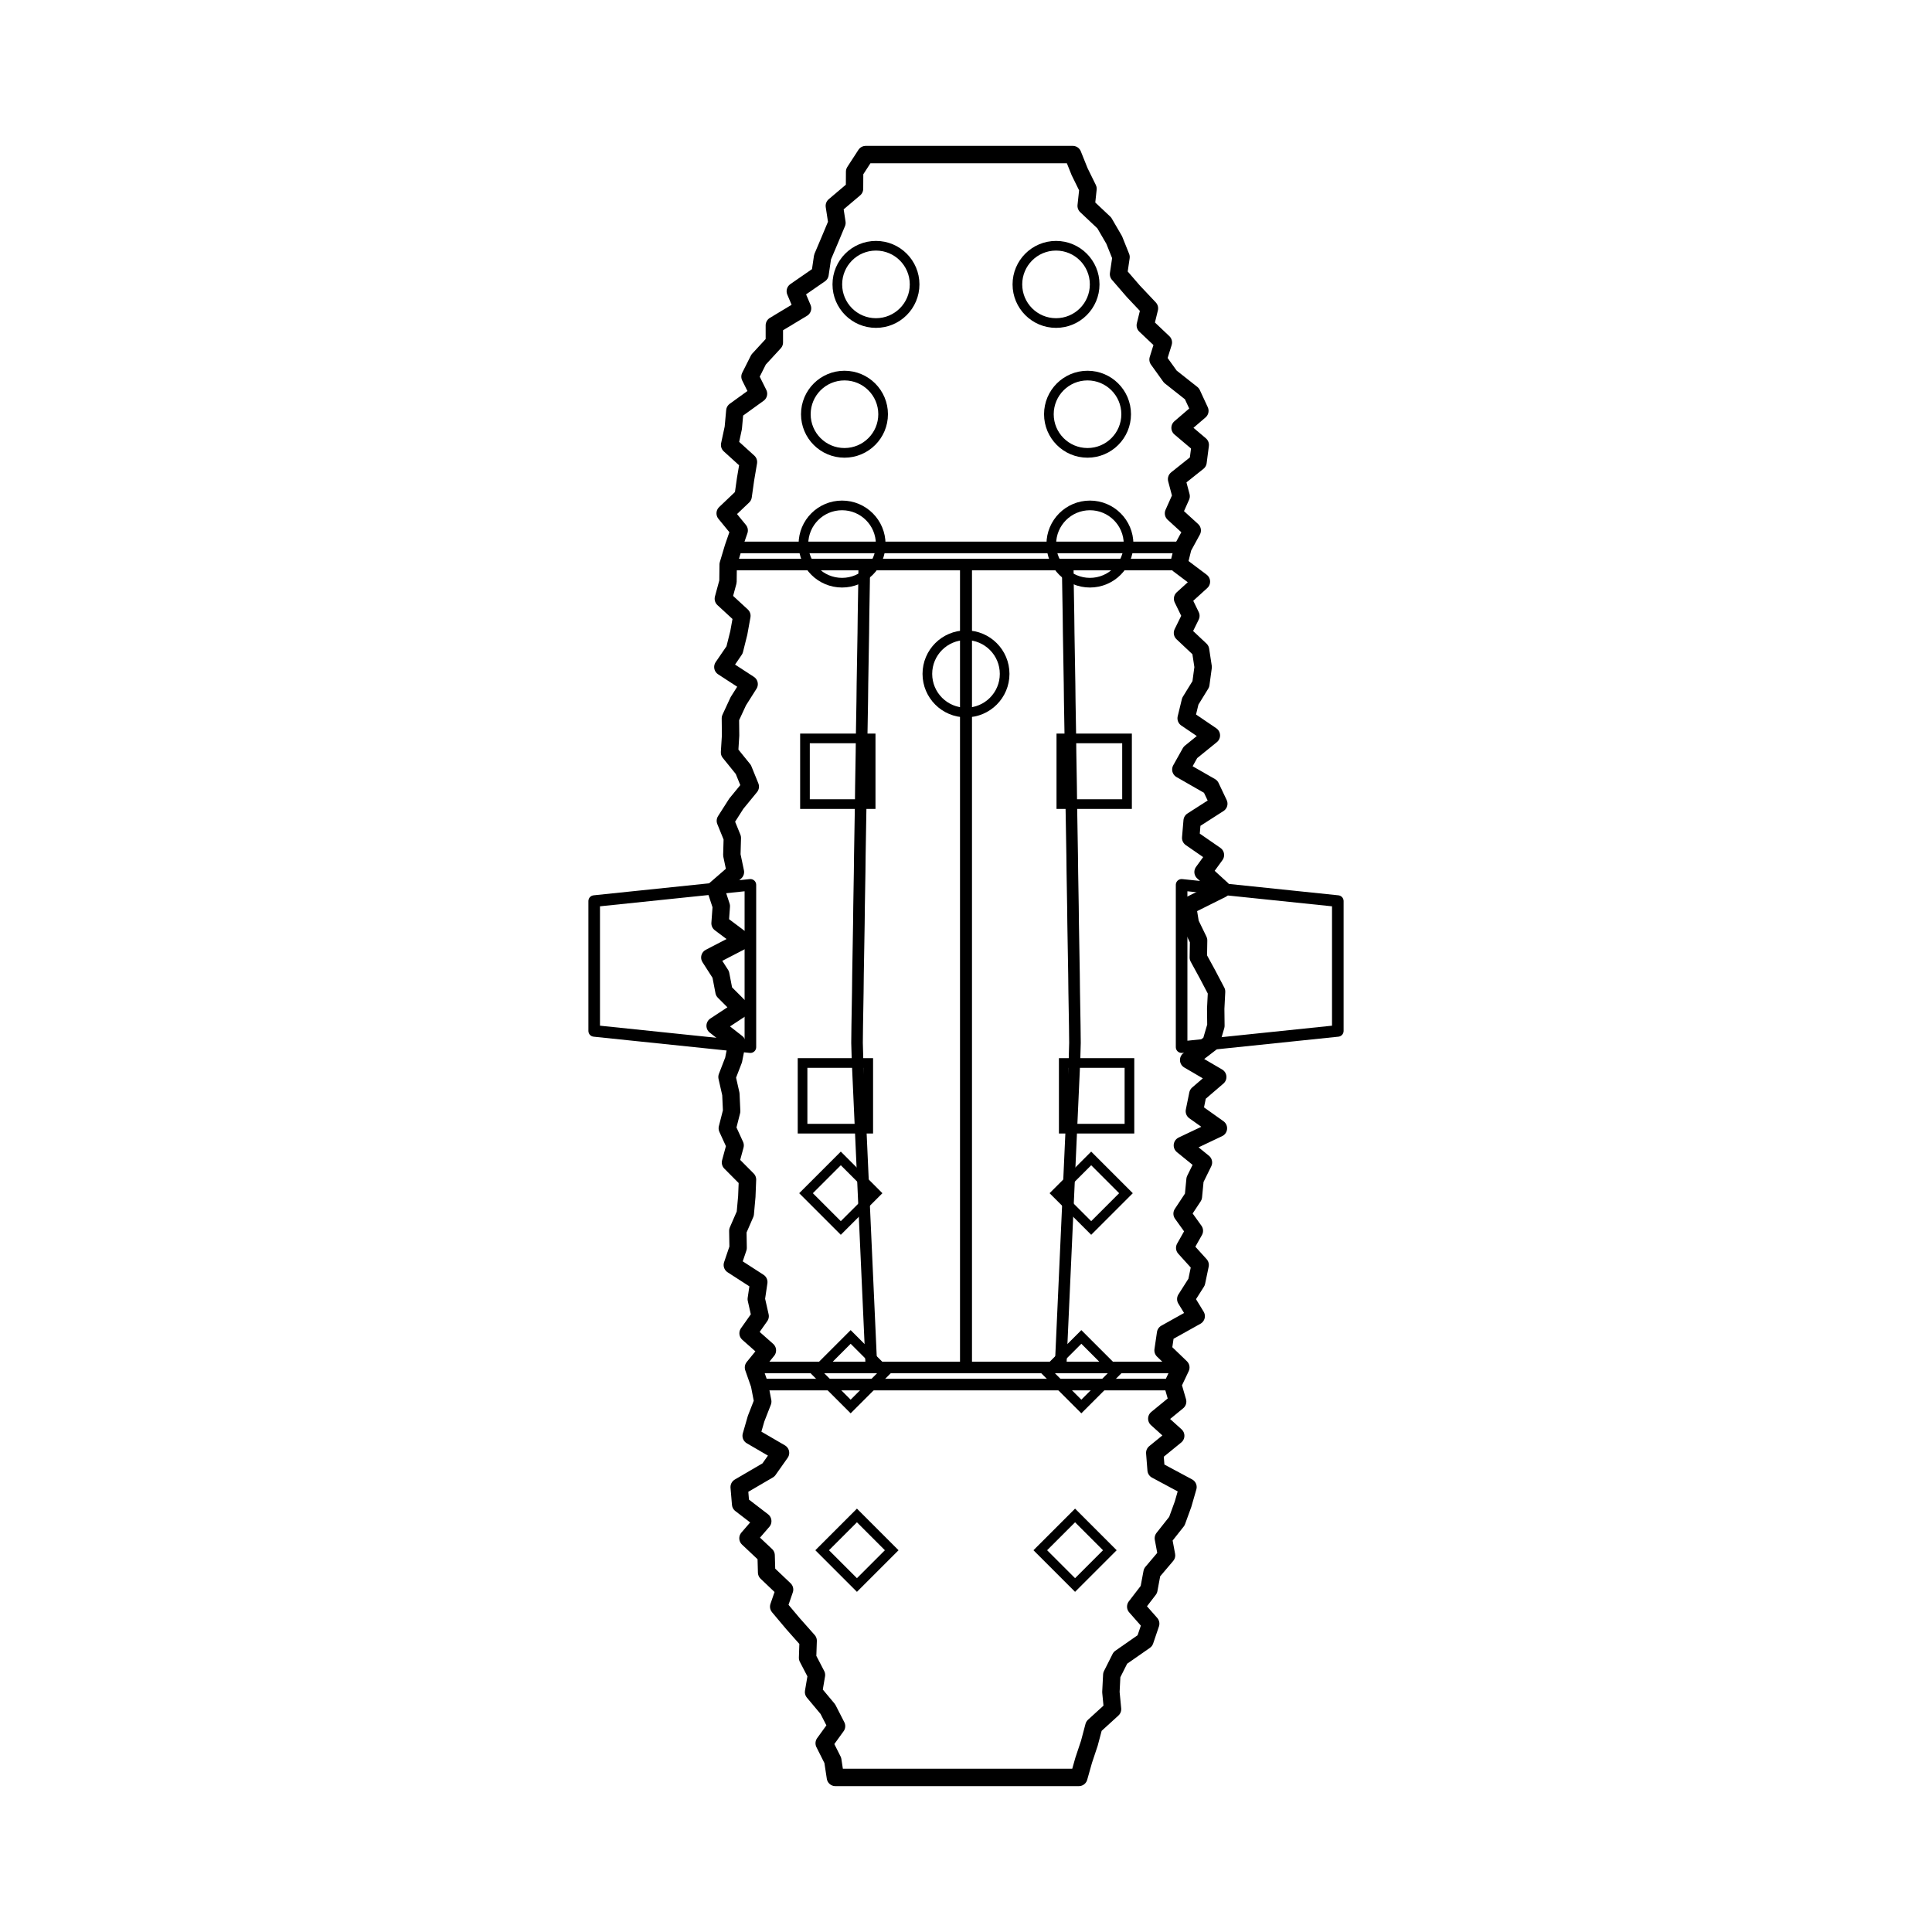
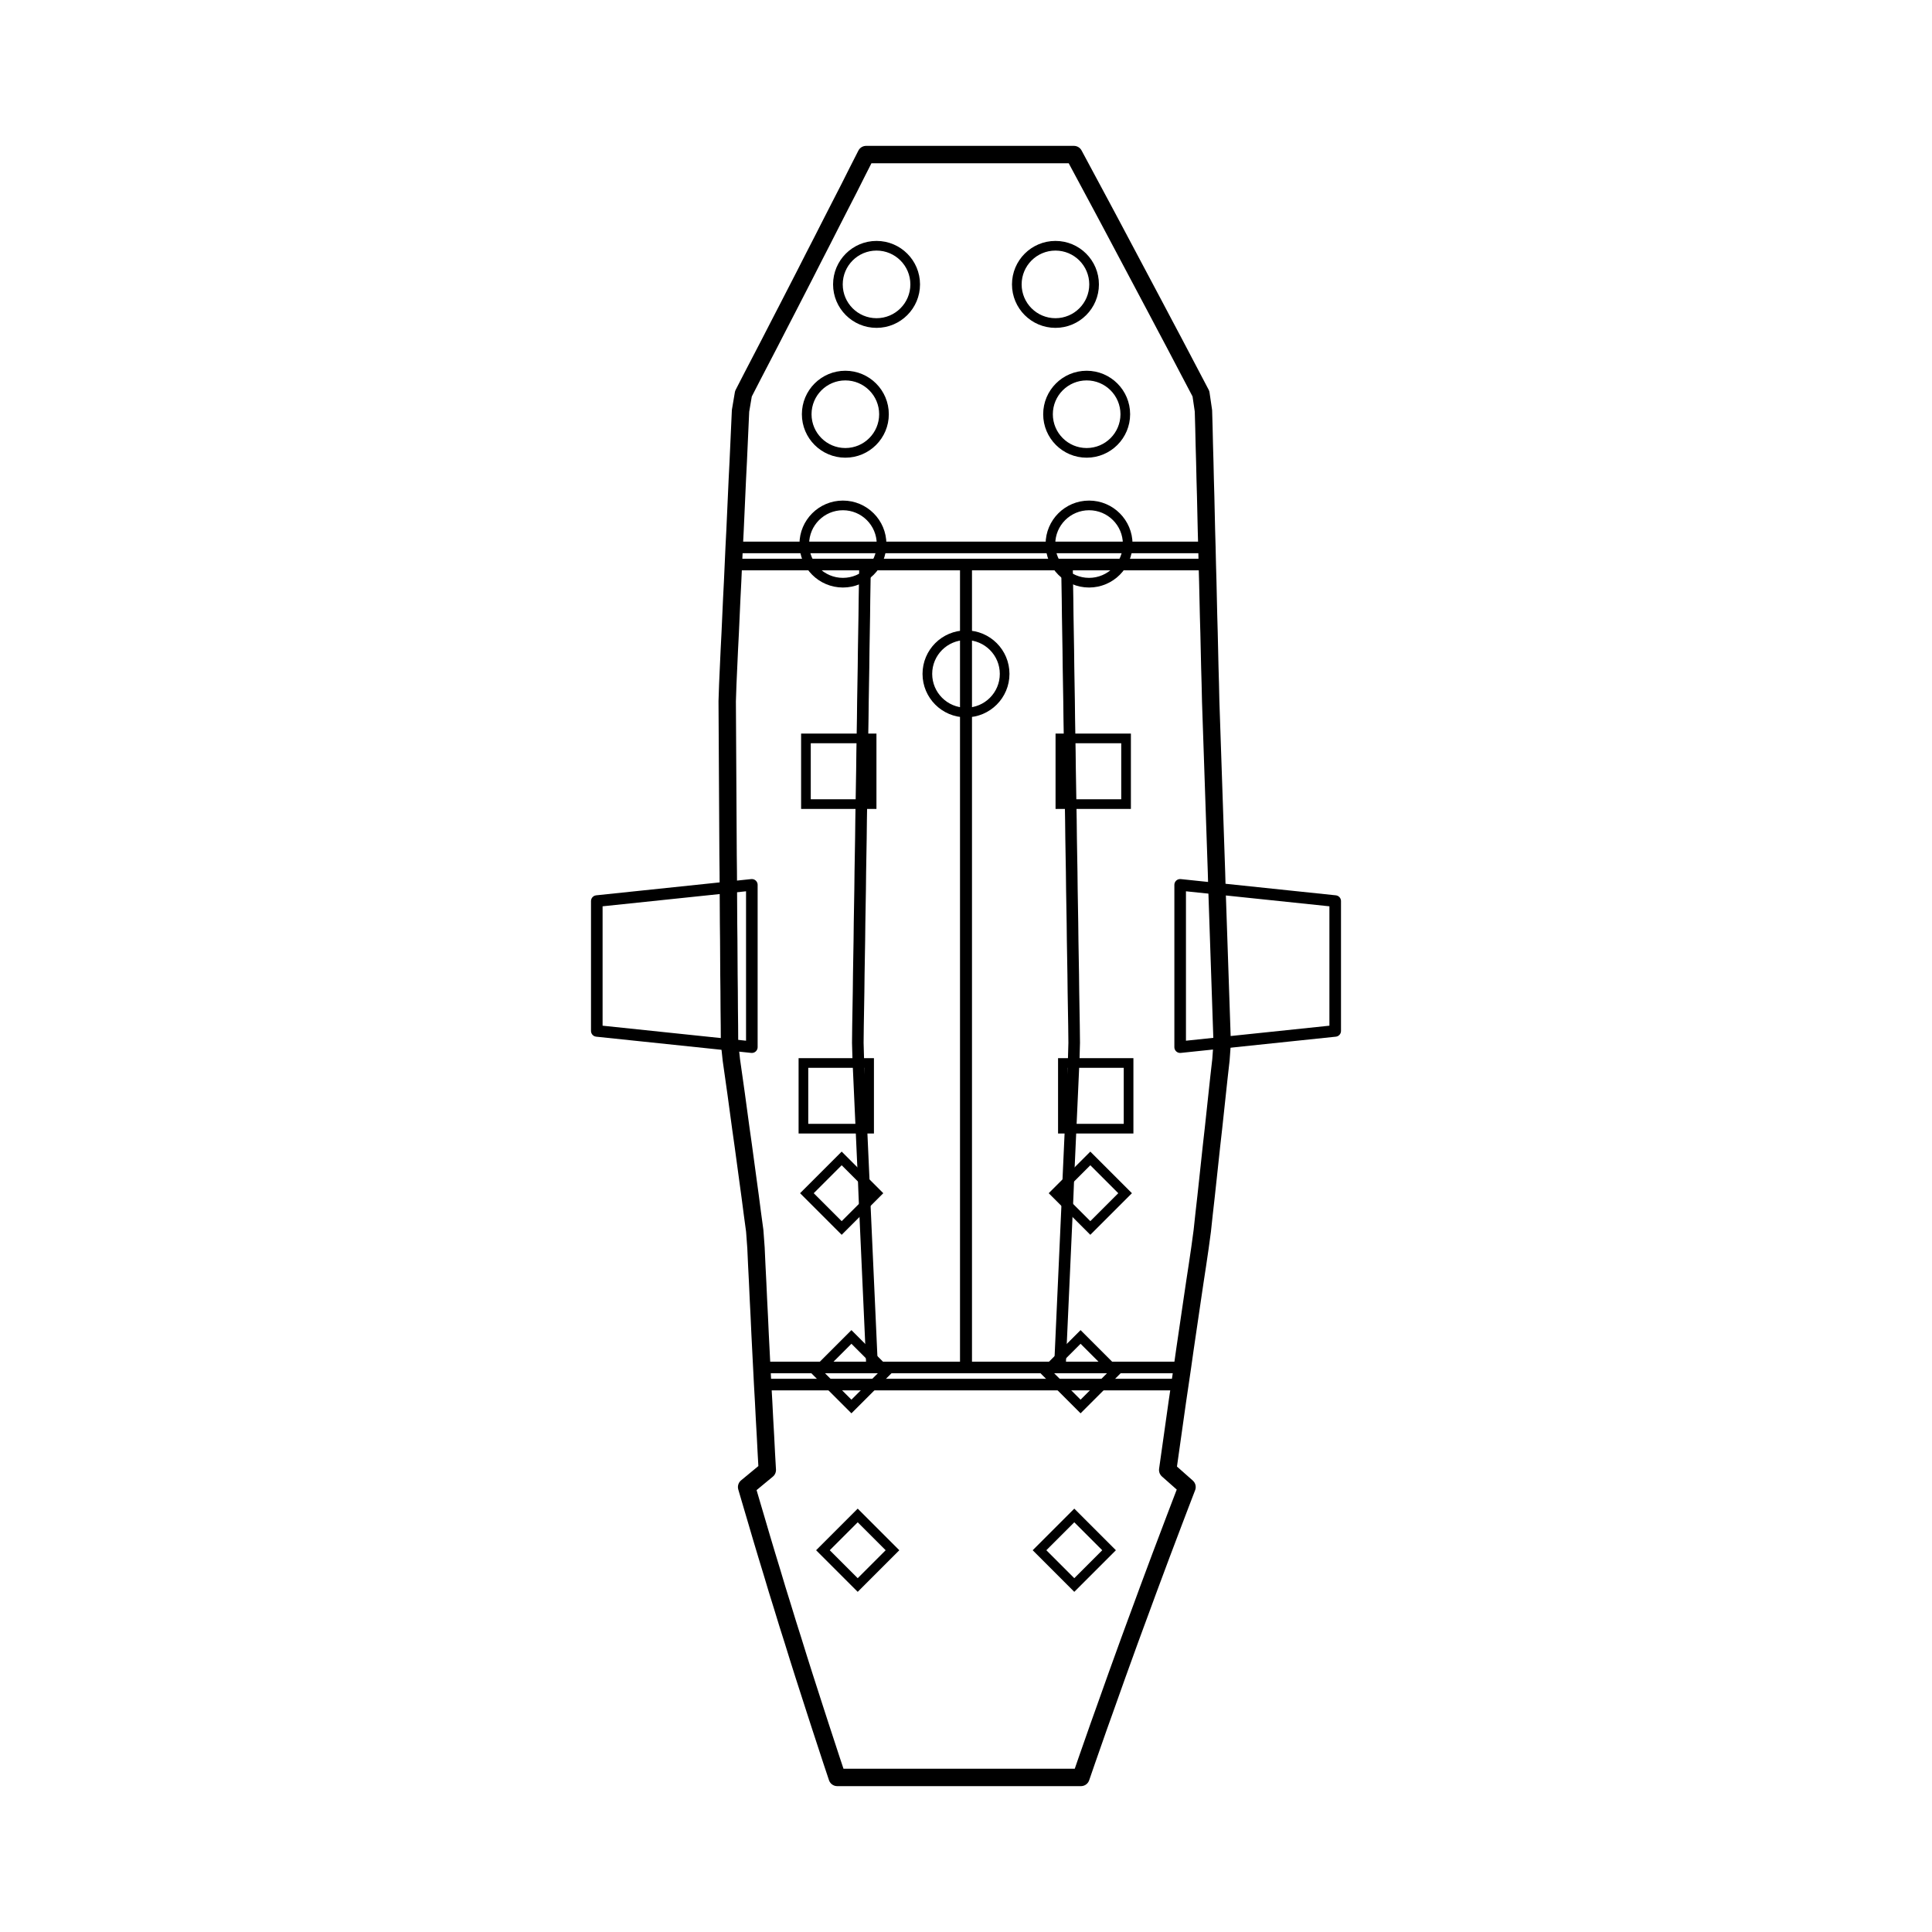
<svg xmlns="http://www.w3.org/2000/svg" class="ship-glyph" viewBox="0 0 200 200" role="img">
  <g id="hull" fill="none" stroke="currentColor" stroke-width="1.2" stroke-linejoin="round">
-     <path id="region-bow" class="glyph-region" d="M111.05 16.00 L111.76 17.77 L112.63 19.54 L112.44 21.31 L114.31 23.07 L115.34 24.84 L116.05 26.61 L115.79 28.38 L117.32 30.15 L118.99 31.92 L118.56 33.68 L120.43 35.45 L119.88 37.22 L121.15 38.99 L123.39 40.76 L124.21 42.53 L122.16 44.29 L124.25 46.06 L124.02 47.83 L121.80 49.60 L122.27 51.37 L121.48 53.14 L123.42 54.91 L122.46 56.67 L75.91 56.67 L76.52 54.91 L75.07 53.14 L76.93 51.37 L77.18 49.60 L77.48 47.83 L75.53 46.06 L75.91 44.29 L76.07 42.53 L78.52 40.76 L77.64 38.99 L78.53 37.22 L80.16 35.45 L80.16 33.68 L83.08 31.92 L82.33 30.15 L84.89 28.38 L85.15 26.61 L85.90 24.84 L86.64 23.07 L86.37 21.31 L88.46 19.54 L88.47 17.77 L89.62 16.00Z" />
-     <path id="region-port" class="glyph-region" d="M75.38 58.44 L75.36 60.21 L74.88 61.98 L76.80 63.75 L76.48 65.52 L76.04 67.28 L74.83 69.05 L77.55 70.82 L76.43 72.59 L75.61 74.36 L75.63 76.13 L75.52 77.89 L76.95 79.66 L77.67 81.43 L76.22 83.20 L75.09 84.97 L75.81 86.74 L75.76 88.51 L76.13 90.27 L74.09 92.04 L74.67 93.81 L74.54 95.58 L76.90 97.35 L73.48 99.12 L74.61 100.88 L74.95 102.65 L76.72 104.42 L74.03 106.19 L76.29 107.96 L75.94 109.73 L75.26 111.49 L75.66 113.26 L75.74 115.03 L75.29 116.80 L76.10 118.57 L75.62 120.34 L77.38 122.11 L77.31 123.87 L77.15 125.64 L76.38 127.41 L76.41 129.18 L75.81 130.95 L78.55 132.72 L78.29 134.48 L78.69 136.25 L77.44 138.02 L79.44 139.79 L78.00 141.56 L100.00 141.56 L100.00 58.44Z" />
-     <path id="region-star" class="glyph-region" d="M122.02 58.44 L124.37 60.21 L122.42 61.98 L123.28 63.75 L122.41 65.52 L124.28 67.28 L124.55 69.05 L124.31 70.82 L123.22 72.59 L122.79 74.36 L125.40 76.13 L123.23 77.89 L122.24 79.66 L125.33 81.43 L126.17 83.20 L123.41 84.97 L123.26 86.74 L125.82 88.51 L124.54 90.27 L126.48 92.04 L122.93 93.81 L123.22 95.58 L124.08 97.35 L124.05 99.12 L125.01 100.88 L125.94 102.65 L125.85 104.42 L125.87 106.19 L125.35 107.96 L123.05 109.73 L126.06 111.49 L124.00 113.26 L123.64 115.03 L126.13 116.80 L122.40 118.57 L124.58 120.34 L123.71 122.11 L123.54 123.87 L122.37 125.64 L123.64 127.41 L122.64 129.18 L124.24 130.95 L123.87 132.72 L122.75 134.48 L123.83 136.25 L120.66 138.02 L120.40 139.79 L122.24 141.56 L100.00 141.56 L100.00 58.44Z" />
-     <path id="region-stern" class="glyph-region" d="M121.40 143.33 L121.91 145.09 L119.75 146.86 L121.71 148.63 L119.54 150.40 L119.68 152.17 L122.98 153.94 L122.47 155.71 L121.83 157.47 L120.43 159.24 L120.76 161.01 L119.26 162.78 L118.93 164.55 L117.57 166.32 L119.12 168.08 L118.52 169.85 L115.98 171.62 L115.09 173.39 L115.00 175.16 L115.17 176.93 L113.24 178.69 L112.77 180.46 L112.18 182.23 L111.68 184.00 L86.48 184.00 L86.21 182.23 L85.32 180.46 L86.60 178.69 L85.70 176.93 L84.22 175.16 L84.52 173.39 L83.60 171.62 L83.66 169.85 L82.09 168.08 L80.61 166.32 L81.22 164.55 L79.36 162.78 L79.31 161.01 L77.43 159.24 L78.96 157.47 L76.67 155.71 L76.52 153.94 L79.55 152.17 L80.80 150.40 L77.76 148.63 L78.27 146.86 L78.96 145.09 L78.62 143.33Z" />
-     <path id="region-core" class="glyph-region" d="M110.53 58.44 L110.55 60.21 L110.58 61.98 L110.61 63.75 L110.63 65.52 L110.66 67.28 L110.69 69.05 L110.72 70.82 L110.74 72.59 L110.77 74.36 L110.80 76.13 L110.82 77.89 L110.85 79.66 L110.88 81.43 L110.90 83.20 L110.93 84.97 L110.96 86.74 L110.99 88.51 L111.01 90.27 L111.04 92.04 L111.07 93.81 L111.09 95.58 L111.12 97.35 L111.15 99.12 L111.18 100.88 L111.20 102.65 L111.23 104.42 L111.26 106.19 L111.28 107.96 L111.23 109.73 L111.15 111.49 L111.07 113.26 L110.99 115.03 L110.91 116.80 L110.83 118.57 L110.75 120.34 L110.67 122.11 L110.59 123.87 L110.51 125.64 L110.43 127.41 L110.35 129.18 L110.27 130.95 L110.19 132.72 L110.11 134.48 L110.03 136.25 L109.95 138.02 L109.87 139.79 L109.79 141.56 L90.21 141.56 L90.13 139.79 L90.05 138.02 L89.97 136.25 L89.89 134.48 L89.81 132.72 L89.73 130.95 L89.65 129.18 L89.57 127.41 L89.49 125.64 L89.41 123.87 L89.33 122.11 L89.25 120.34 L89.17 118.57 L89.09 116.80 L89.01 115.03 L88.93 113.26 L88.85 111.49 L88.77 109.73 L88.72 107.96 L88.74 106.19 L88.77 104.42 L88.80 102.65 L88.82 100.88 L88.85 99.12 L88.88 97.35 L88.91 95.58 L88.93 93.81 L88.96 92.04 L88.99 90.27 L89.01 88.51 L89.04 86.74 L89.07 84.97 L89.10 83.20 L89.12 81.43 L89.15 79.66 L89.18 77.89 L89.20 76.13 L89.23 74.36 L89.26 72.59 L89.28 70.82 L89.31 69.05 L89.34 67.28 L89.37 65.52 L89.39 63.75 L89.42 61.98 L89.45 60.21 L89.47 58.44Z" />
-     <path id="region-outline" class="glyph-outline" stroke-width="1.8" d="M111.05 16.00 L111.76 17.77 L112.63 19.54 L112.44 21.31 L114.31 23.07 L115.34 24.84 L116.05 26.61 L115.79 28.38 L117.32 30.15 L118.99 31.92 L118.56 33.68 L120.43 35.45 L119.88 37.22 L121.15 38.99 L123.39 40.76 L124.21 42.53 L122.16 44.29 L124.25 46.06 L124.02 47.83 L121.80 49.60 L122.27 51.37 L121.48 53.14 L123.42 54.91 L122.46 56.67 L122.02 58.44 L124.37 60.21 L122.42 61.98 L123.28 63.75 L122.41 65.52 L124.28 67.28 L124.55 69.05 L124.31 70.82 L123.22 72.59 L122.79 74.36 L125.40 76.13 L123.23 77.89 L122.24 79.66 L125.33 81.43 L126.17 83.20 L123.41 84.97 L123.26 86.74 L125.82 88.51 L124.54 90.27 L126.48 92.04 L122.93 93.81 L123.22 95.58 L124.08 97.35 L124.05 99.12 L125.01 100.88 L125.94 102.65 L125.85 104.42 L125.87 106.19 L125.35 107.96 L123.05 109.73 L126.06 111.49 L124.00 113.26 L123.64 115.03 L126.13 116.80 L122.40 118.57 L124.58 120.34 L123.71 122.11 L123.54 123.87 L122.37 125.64 L123.64 127.41 L122.64 129.18 L124.24 130.95 L123.87 132.72 L122.75 134.48 L123.83 136.25 L120.66 138.02 L120.40 139.79 L122.24 141.56 L121.40 143.33 L121.91 145.09 L119.75 146.86 L121.71 148.63 L119.54 150.40 L119.68 152.17 L122.98 153.94 L122.47 155.71 L121.83 157.47 L120.43 159.24 L120.76 161.01 L119.26 162.78 L118.93 164.55 L117.57 166.32 L119.12 168.08 L118.52 169.85 L115.98 171.62 L115.09 173.39 L115.00 175.16 L115.17 176.93 L113.24 178.69 L112.77 180.46 L112.18 182.23 L111.68 184.00 L86.48 184.00 L86.21 182.23 L85.32 180.46 L86.60 178.69 L85.70 176.93 L84.22 175.16 L84.52 173.39 L83.60 171.62 L83.66 169.85 L82.09 168.08 L80.61 166.32 L81.22 164.55 L79.36 162.78 L79.31 161.01 L77.43 159.24 L78.96 157.47 L76.67 155.71 L76.52 153.94 L79.55 152.17 L80.80 150.40 L77.76 148.63 L78.27 146.86 L78.96 145.09 L78.62 143.33 L78.00 141.56 L79.44 139.79 L77.44 138.02 L78.69 136.25 L78.29 134.48 L78.55 132.72 L75.81 130.95 L76.41 129.18 L76.38 127.41 L77.15 125.64 L77.31 123.87 L77.38 122.11 L75.62 120.34 L76.10 118.57 L75.29 116.80 L75.74 115.03 L75.66 113.26 L75.26 111.49 L75.94 109.73 L76.29 107.96 L74.03 106.19 L76.72 104.42 L74.95 102.65 L74.61 100.88 L73.48 99.12 L76.90 97.35 L74.54 95.58 L74.67 93.81 L74.09 92.04 L76.13 90.27 L75.76 88.51 L75.81 86.74 L75.09 84.97 L76.22 83.20 L77.67 81.43 L76.95 79.66 L75.52 77.89 L75.63 76.13 L75.61 74.36 L76.43 72.59 L77.55 70.82 L74.83 69.05 L76.04 67.28 L76.48 65.52 L76.80 63.75 L74.88 61.98 L75.36 60.21 L75.38 58.44 L75.91 56.67 L76.52 54.91 L75.07 53.14 L76.93 51.37 L77.18 49.60 L77.48 47.83 L75.53 46.06 L75.91 44.29 L76.07 42.53 L78.52 40.76 L77.64 38.99 L78.53 37.22 L80.16 35.45 L80.16 33.68 L83.08 31.92 L82.33 30.15 L84.89 28.38 L85.15 26.61 L85.90 24.84 L86.64 23.07 L86.37 21.31 L88.46 19.54 L88.47 17.77 L89.62 16.00Z" />
+     <path id="region-bow" class="glyph-region" d="M111.17 16.00 L112.12 17.77 L113.07 19.54 L114.02 21.31 L114.96 23.07 L115.90 24.84 L116.84 26.61 L117.78 28.38 L118.72 30.15 L119.66 31.92 L120.59 33.68 L121.53 35.45 L122.46 37.22 L123.39 38.99 L124.32 40.76 L124.58 42.53 L124.63 44.29 L124.67 46.06 L124.72 47.83 L124.76 49.60 L124.81 51.37 L124.85 53.14 L124.89 54.91 L124.94 56.67 L76.00 56.67 L76.09 54.91 L76.17 53.14 L76.25 51.37 L76.33 49.60 L76.42 47.83 L76.50 46.06 L76.58 44.29 L76.66 42.53 L76.96 40.76 L77.87 38.99 L78.79 37.22 L79.71 35.45 L80.62 33.68 L81.53 31.92 L82.44 30.15 L83.35 28.38 L84.25 26.61 L85.16 24.84 L86.06 23.07 L86.96 21.31 L87.87 19.54 L88.76 17.77 L89.66 16.00Z" />
+     <path id="region-port" class="glyph-region" d="M75.92 58.44 L75.84 60.21 L75.75 61.98 L75.67 63.75 L75.59 65.52 L75.50 67.28 L75.42 69.05 L75.34 70.82 L75.28 72.59 L75.29 74.36 L75.30 76.13 L75.31 77.89 L75.32 79.66 L75.33 81.43 L75.34 83.20 L75.35 84.97 L75.36 86.74 L75.37 88.51 L75.39 90.27 L75.40 92.04 L75.41 93.81 L75.42 95.58 L75.44 97.35 L75.45 99.12 L75.46 100.88 L75.48 102.65 L75.49 104.42 L75.51 106.19 L75.52 107.96 L75.71 109.73 L75.96 111.49 L76.21 113.26 L76.45 115.03 L76.69 116.80 L76.94 118.57 L77.18 120.34 L77.42 122.11 L77.66 123.87 L77.89 125.64 L78.13 127.41 L78.26 129.18 L78.34 130.95 L78.43 132.72 L78.51 134.48 L78.60 136.25 L78.68 138.02 L78.77 139.79 L78.86 141.56 L100.00 141.56 L100.00 58.44Z" />
+     <path id="region-star" class="glyph-region" d="M124.98 58.44 L125.03 60.21 L125.07 61.98 L125.11 63.75 L125.16 65.52 L125.20 67.28 L125.24 69.05 L125.29 70.82 L125.33 72.59 L125.39 74.36 L125.45 76.13 L125.51 77.89 L125.57 79.66 L125.63 81.43 L125.69 83.20 L125.75 84.97 L125.81 86.74 L125.87 88.51 L125.93 90.27 L125.98 92.04 L126.04 93.81 L126.10 95.58 L126.16 97.35 L126.22 99.12 L126.28 100.88 L126.34 102.65 L126.40 104.42 L126.46 106.19 L126.52 107.96 L126.39 109.73 L126.19 111.49 L126.00 113.26 L125.81 115.03 L125.62 116.80 L125.42 118.57 L125.23 120.34 L125.04 122.11 L124.85 123.87 L124.65 125.64 L124.46 127.41 L124.22 129.18 L123.96 130.95 L123.69 132.72 L123.43 134.48 L123.17 136.25 L122.91 138.02 L122.65 139.79 L122.40 141.56 L100.00 141.56 L100.00 58.44Z" />
+     <path id="region-stern" class="glyph-region" d="M122.14 143.33 L121.88 145.09 L121.63 146.86 L121.38 148.63 L121.13 150.40 L120.88 152.17 L122.88 153.94 L122.20 155.71 L121.53 157.47 L120.86 159.24 L120.19 161.01 L119.53 162.78 L118.87 164.55 L118.22 166.32 L117.57 168.08 L116.92 169.85 L116.28 171.62 L115.64 173.39 L115.01 175.16 L114.38 176.93 L113.75 178.69 L113.13 180.46 L112.51 182.23 L111.90 184.00 L86.67 184.00 L86.08 182.23 L85.50 180.46 L84.92 178.69 L84.35 176.93 L83.78 175.16 L83.21 173.39 L82.65 171.62 L82.10 169.85 L81.54 168.08 L81.00 166.32 L80.45 164.55 L79.92 162.78 L79.38 161.01 L78.85 159.24 L78.33 157.47 L77.81 155.71 L77.29 153.94 L79.43 152.17 L79.33 150.40 L79.24 148.63 L79.14 146.86 L79.05 145.09 L78.95 143.33Z" />
+     <path id="region-core" class="glyph-region" d="M110.45 58.44 L110.48 60.21 L110.51 61.98 L110.53 63.75 L110.56 65.52 L110.59 67.28 L110.61 69.05 L110.64 70.82 L110.67 72.59 L110.69 74.36 L110.72 76.13 L110.75 77.89 L110.77 79.66 L110.80 81.43 L110.83 83.20 L110.86 84.97 L110.88 86.74 L110.91 88.51 L110.94 90.27 L110.96 92.04 L110.99 93.81 L111.02 95.58 L111.04 97.35 L111.07 99.12 L111.10 100.88 L111.12 102.65 L111.15 104.42 L111.18 106.19 L111.20 107.96 L111.15 109.73 L111.07 111.49 L110.99 113.26 L110.91 115.03 L110.83 116.80 L110.75 118.57 L110.67 120.34 L110.59 122.11 L110.52 123.87 L110.44 125.64 L110.36 127.41 L110.28 129.18 L110.20 130.95 L110.12 132.72 L110.04 134.48 L109.96 136.25 L109.88 138.02 L109.80 139.79 L109.72 141.56 L90.28 141.56 L90.20 139.79 L90.12 138.02 L90.04 136.25 L89.96 134.48 L89.88 132.72 L89.80 130.95 L89.72 129.18 L89.64 127.41 L89.56 125.64 L89.48 123.87 L89.41 122.11 L89.33 120.34 L89.25 118.57 L89.17 116.80 L89.09 115.03 L89.01 113.26 L88.93 111.49 L88.85 109.73 L88.80 107.96 L88.82 106.19 L88.85 104.42 L88.88 102.65 L88.90 100.88 L88.93 99.12 L88.96 97.35 L88.98 95.58 L89.01 93.81 L89.04 92.04 L89.06 90.27 L89.09 88.51 L89.12 86.74 L89.14 84.97 L89.17 83.20 L89.20 81.43 L89.23 79.66 L89.25 77.89 L89.28 76.13 L89.31 74.36 L89.33 72.59 L89.36 70.82 L89.39 69.05 L89.41 67.28 L89.44 65.52 L89.47 63.75 L89.49 61.98 L89.52 60.21 L89.55 58.44Z" />
+     <path id="region-outline" class="glyph-outline" stroke-width="1.8" d="M111.17 16.00 L112.12 17.77 L113.07 19.54 L114.02 21.31 L114.96 23.07 L115.90 24.84 L116.84 26.61 L117.78 28.38 L118.72 30.15 L119.66 31.92 L120.59 33.68 L121.53 35.45 L122.46 37.22 L123.39 38.99 L124.32 40.76 L124.58 42.53 L124.63 44.29 L124.67 46.06 L124.72 47.83 L124.76 49.60 L124.81 51.37 L124.85 53.14 L124.89 54.91 L124.94 56.67 L124.98 58.44 L125.03 60.21 L125.07 61.98 L125.11 63.75 L125.16 65.52 L125.20 67.28 L125.24 69.05 L125.29 70.82 L125.33 72.59 L125.39 74.36 L125.45 76.13 L125.51 77.89 L125.57 79.66 L125.63 81.43 L125.69 83.20 L125.75 84.97 L125.81 86.74 L125.87 88.51 L125.93 90.27 L125.98 92.04 L126.04 93.81 L126.10 95.58 L126.16 97.35 L126.22 99.12 L126.28 100.88 L126.34 102.65 L126.40 104.42 L126.46 106.19 L126.52 107.96 L126.39 109.73 L126.19 111.49 L126.00 113.26 L125.81 115.03 L125.62 116.80 L125.42 118.57 L125.23 120.34 L125.04 122.11 L124.85 123.87 L124.65 125.64 L124.46 127.41 L124.22 129.18 L123.96 130.95 L123.69 132.72 L123.43 134.48 L123.17 136.25 L122.91 138.02 L122.65 139.79 L122.40 141.56 L122.14 143.33 L121.88 145.09 L121.63 146.86 L121.38 148.63 L121.13 150.40 L120.88 152.17 L122.88 153.94 L122.20 155.71 L121.53 157.47 L120.86 159.24 L120.19 161.01 L119.53 162.78 L118.87 164.55 L118.22 166.32 L117.57 168.08 L116.92 169.85 L116.28 171.62 L115.64 173.39 L115.01 175.16 L114.38 176.93 L113.75 178.69 L113.13 180.46 L112.51 182.23 L111.90 184.00 L86.67 184.00 L86.08 182.23 L85.50 180.46 L84.92 178.69 L84.35 176.93 L83.78 175.16 L83.21 173.39 L82.65 171.62 L82.10 169.85 L81.54 168.08 L81.00 166.32 L80.45 164.55 L79.92 162.78 L79.38 161.01 L78.85 159.24 L78.33 157.47 L77.81 155.71 L77.29 153.94 L79.43 152.17 L79.33 150.40 L79.24 148.63 L79.14 146.86 L79.05 145.09 L78.95 143.33 L78.86 141.56 L78.77 139.79 L78.68 138.02 L78.60 136.25 L78.51 134.48 L78.43 132.72 L78.34 130.95 L78.26 129.18 L78.13 127.41 L77.89 125.64 L77.66 123.87 L77.42 122.11 L77.18 120.34 L76.94 118.57 L76.69 116.80 L76.45 115.03 L76.21 113.26 L75.96 111.49 L75.71 109.73 L75.52 107.96 L75.51 106.19 L75.49 104.42 L75.48 102.65 L75.46 100.88 L75.45 99.12 L75.44 97.35 L75.42 95.58 L75.41 93.81 L75.40 92.04 L75.39 90.27 L75.37 88.51 L75.36 86.74 L75.35 84.97 L75.34 83.20 L75.33 81.43 L75.32 79.66 L75.31 77.89 L75.30 76.13 L75.29 74.36 L75.28 72.59 L75.34 70.82 L75.42 69.05 L75.50 67.28 L75.59 65.52 L75.67 63.75 L75.75 61.98 L75.84 60.21 L75.92 58.44 L76.00 56.67 L76.09 54.91 L76.17 53.14 L76.25 51.37 L76.33 49.60 L76.42 47.83 L76.50 46.06 L76.58 44.29 L76.66 42.53 L76.96 40.76 L77.87 38.99 L78.79 37.22 L79.71 35.45 L80.62 33.68 L81.53 31.92 L82.44 30.15 L83.35 28.38 L84.25 26.61 L85.16 24.84 L86.06 23.07 L86.96 21.31 L87.87 19.54 L88.76 17.77 L89.66 16.00Z" />
  </g>
  <g id="appendages" fill="none" stroke="currentColor" stroke-width="1.2" stroke-linejoin="round">
-     <path id="ap-sponson-1s" class="glyph-appendage glyph-ap-sponson" d="M122.32 91.60 L122.32 108.40 L138.49 106.72 L138.49 93.28Z" />
-     <path id="ap-sponson-1p" class="glyph-appendage glyph-ap-sponson" d="M77.68 91.60 L77.68 108.40 L61.51 106.72 L61.51 93.28Z" />
+     <path id="ap-sponson-1s" class="glyph-appendage glyph-ap-sponson" d="M122.17 91.60 L122.17 108.40 L138.22 106.72 L138.22 93.28Z" />
+     <path id="ap-sponson-1p" class="glyph-appendage glyph-ap-sponson" d="M77.83 91.60 L77.83 108.40 L61.78 106.72 L61.78 93.28Z" />
  </g>
  <g id="hardpoints" fill="none" stroke="currentColor" stroke-width="1">
-     <circle id="hp-w1" class="glyph-hp glyph-hp-weapon" cx="109.32" cy="29.44" r="4.00" />
-     <circle id="hp-w2" class="glyph-hp glyph-hp-weapon" cx="90.68" cy="29.44" r="4.00" />
-     <circle id="hp-w3" class="glyph-hp glyph-hp-weapon" cx="112.58" cy="42.88" r="4.00" />
-     <circle id="hp-w4" class="glyph-hp glyph-hp-weapon" cx="87.42" cy="42.88" r="4.00" />
-     <circle id="hp-w5" class="glyph-hp glyph-hp-weapon" cx="112.83" cy="56.32" r="4.00" />
-     <circle id="hp-w6" class="glyph-hp glyph-hp-weapon" cx="87.17" cy="56.32" r="4.00" />
+     <circle id="hp-w1" class="glyph-hp glyph-hp-weapon" cx="109.26" cy="29.44" r="4.00" />
+     <circle id="hp-w2" class="glyph-hp glyph-hp-weapon" cx="90.74" cy="29.44" r="4.00" />
+     <circle id="hp-w3" class="glyph-hp glyph-hp-weapon" cx="112.49" cy="42.88" r="4.00" />
+     <circle id="hp-w4" class="glyph-hp glyph-hp-weapon" cx="87.51" cy="42.88" r="4.00" />
+     <circle id="hp-w5" class="glyph-hp glyph-hp-weapon" cx="112.74" cy="56.32" r="4.00" />
+     <circle id="hp-w6" class="glyph-hp glyph-hp-weapon" cx="87.26" cy="56.32" r="4.00" />
    <circle id="hp-w7" class="glyph-hp glyph-hp-weapon" cx="100.00" cy="69.76" r="4.00" />
-     <rect id="hp-d1" class="glyph-hp glyph-hp-defense" x="109.87" y="76.44" width="6.80" height="6.80" />
-     <rect id="hp-d2" class="glyph-hp glyph-hp-defense" x="83.33" y="76.44" width="6.80" height="6.80" />
-     <rect id="hp-d3" class="glyph-hp glyph-hp-defense" x="110.12" y="110.04" width="6.80" height="6.80" />
-     <rect id="hp-d4" class="glyph-hp glyph-hp-defense" x="83.08" y="110.04" width="6.80" height="6.80" />
-     <path id="hp-u1" class="glyph-hp glyph-hp-utility" d="M112.96 119.92 L116.56 123.52 L112.96 127.12 L109.36 123.52 Z" />
-     <path id="hp-u2" class="glyph-hp glyph-hp-utility" d="M87.04 119.92 L90.64 123.52 L87.04 127.12 L83.44 123.52 Z" />
-     <path id="hp-u3" class="glyph-hp glyph-hp-utility" d="M111.94 138.40 L115.54 142.00 L111.94 145.60 L108.34 142.00 Z" />
-     <path id="hp-u4" class="glyph-hp glyph-hp-utility" d="M88.06 138.40 L91.66 142.00 L88.06 145.60 L84.46 142.00 Z" />
-     <path id="hp-u5" class="glyph-hp glyph-hp-utility" d="M111.29 156.88 L114.89 160.48 L111.29 164.08 L107.69 160.48 Z" />
-     <path id="hp-u6" class="glyph-hp glyph-hp-utility" d="M88.71 156.88 L92.31 160.48 L88.71 164.08 L85.11 160.48 Z" />
+     <rect id="hp-d1" class="glyph-hp glyph-hp-defense" x="109.77" y="76.44" width="6.80" height="6.80" />
+     <rect id="hp-d2" class="glyph-hp glyph-hp-defense" x="83.43" y="76.44" width="6.80" height="6.80" />
+     <rect id="hp-d3" class="glyph-hp glyph-hp-defense" x="110.03" y="110.04" width="6.80" height="6.80" />
+     <rect id="hp-d4" class="glyph-hp glyph-hp-defense" x="83.17" y="110.04" width="6.80" height="6.80" />
+     <path id="hp-u1" class="glyph-hp glyph-hp-utility" d="M112.87 119.92 L116.47 123.52 L112.87 127.12 L109.27 123.52 Z" />
+     <path id="hp-u2" class="glyph-hp glyph-hp-utility" d="M87.13 119.92 L90.73 123.52 L87.13 127.12 L83.53 123.52 Z" />
+     <path id="hp-u3" class="glyph-hp glyph-hp-utility" d="M111.86 138.40 L115.46 142.00 L111.86 145.60 L108.26 142.00 Z" />
+     <path id="hp-u4" class="glyph-hp glyph-hp-utility" d="M88.14 138.40 L91.74 142.00 L88.14 145.60 L84.54 142.00 Z" />
+     <path id="hp-u5" class="glyph-hp glyph-hp-utility" d="M111.21 156.88 L114.81 160.48 L111.21 164.08 L107.61 160.48 Z" />
+     <path id="hp-u6" class="glyph-hp glyph-hp-utility" d="M88.79 156.88 L92.39 160.48 L88.79 164.08 L85.19 160.48 Z" />
  </g>
</svg>
